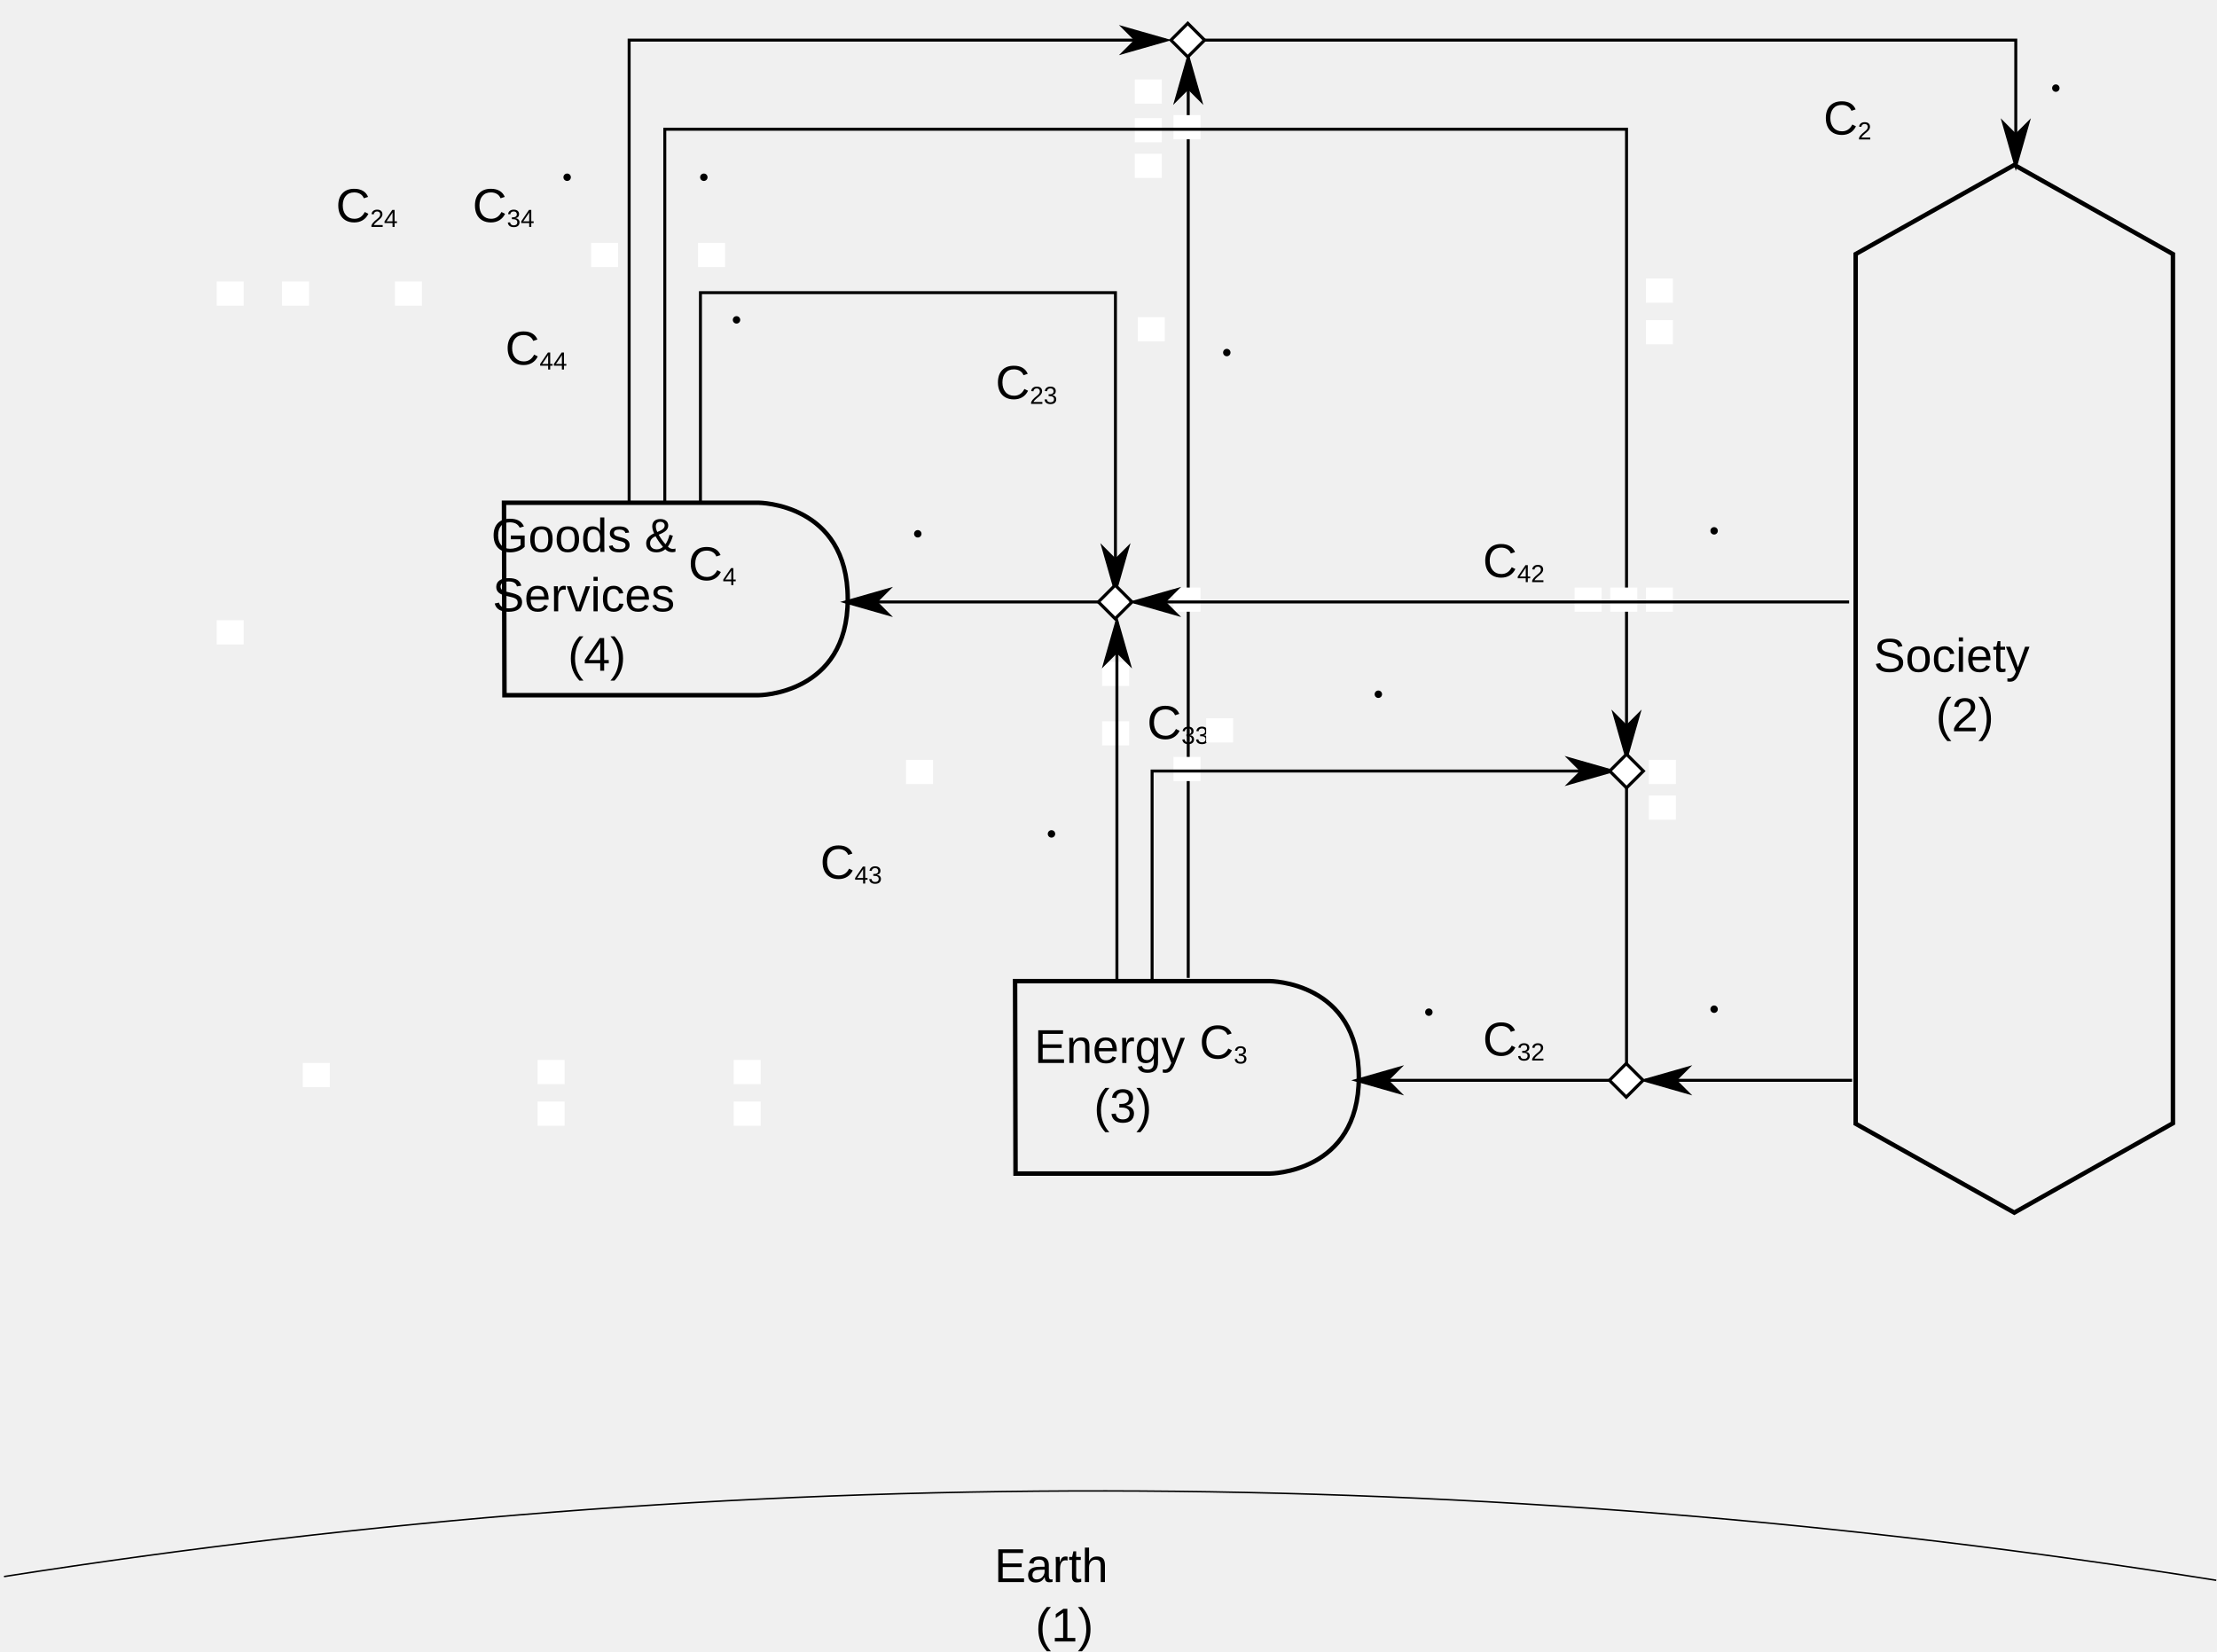
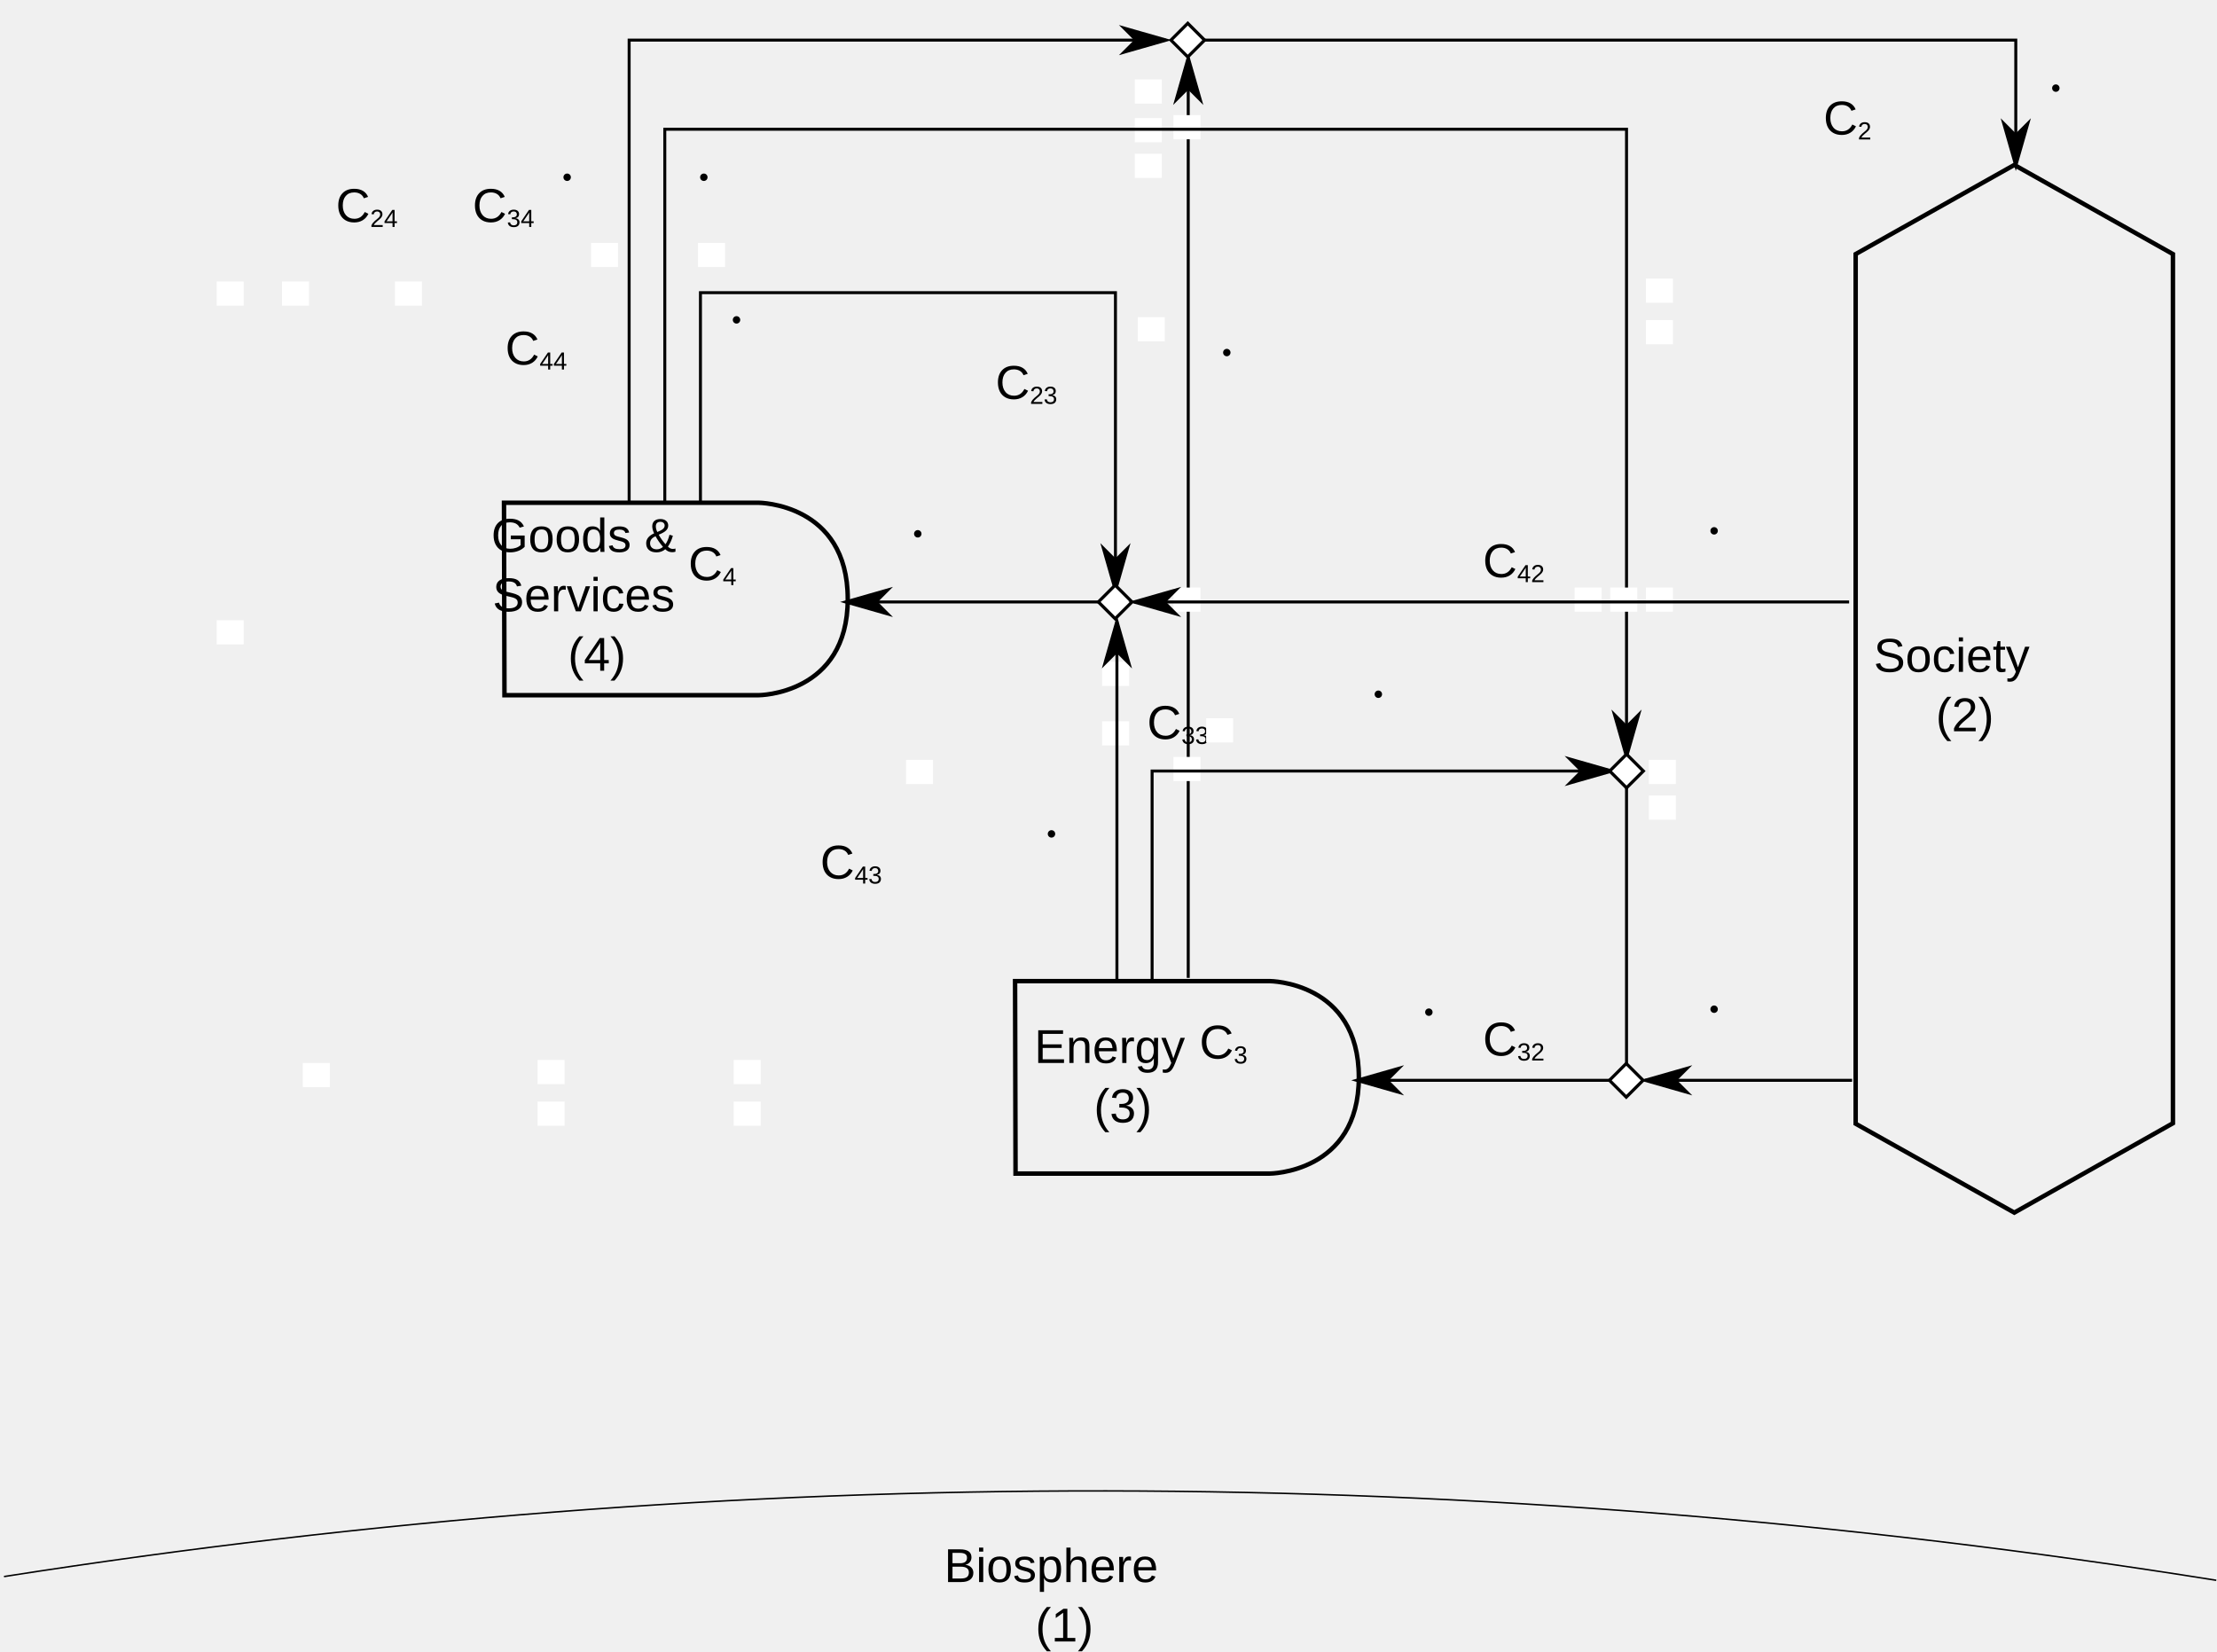
<svg xmlns="http://www.w3.org/2000/svg" version="1.1" width="1492.215" height="1111.64" id="svg2" xml:space="preserve">
  <defs id="defs6">
    <marker orient="auto" refY="0" refX="0" id="Arrow1Lstart" style="overflow:visible">
      <path id="path4143" d="M 0,0 5,-5 -12.5,0 5,5 0,0 z" style="fill-rule:evenodd;stroke:#000000;stroke-width:1pt;marker-start:none" transform="matrix(0.8,0,0,0.8,10,0)" />
    </marker>
    <marker orient="auto" refY="0" refX="0" id="Arrow1Lend" style="overflow:visible">
      <path id="path4132" d="M 0,0 5,-5 -12.5,0 5,5 0,0 z" style="fill-rule:evenodd;stroke:#000000;stroke-width:1pt;marker-start:none" transform="matrix(-0.8,0,0,-0.8,-10,0)" />
    </marker>
    <marker style="overflow:visible" id="InfiniteLineStart" refX="0" refY="0" orient="auto">
      <g id="g4065" transform="translate(-13,0)">
        <circle d="M 3.8,0 C 3.8,0.442 3.442,0.8 3,0.8 2.558,0.8 2.2,0.442 2.2,0 c 0,-0.442 0.358,-0.8 0.8,-0.8 0.442,0 0.8,0.358 0.8,0.8 z" id="circle4067" r="0.8" cy="0" cx="3" />
        <circle d="M 7.3,0 C 7.3,0.442 6.942,0.8 6.5,0.8 6.058,0.8 5.7,0.442 5.7,0 c 0,-0.442 0.358,-0.8 0.8,-0.8 0.442,0 0.8,0.358 0.8,0.8 z" id="circle4069" r="0.8" cy="0" cx="6.5" />
        <circle d="M 10.8,0 C 10.8,0.442 10.442,0.8 10,0.8 9.558,0.8 9.2,0.442 9.2,0 c 0,-0.442 0.358,-0.8 0.8,-0.8 0.442,0 0.8,0.358 0.8,0.8 z" id="circle4071" r="0.8" cy="0" cx="10" />
      </g>
    </marker>
    <marker orient="auto" refY="0" refX="0" id="InfiniteLineStart-3" style="overflow:visible">
      <g transform="translate(-13,0)" id="g4065-9">
        <circle cx="3" cy="0" r="0.8" id="circle4067-9" d="M 3.8,0 C 3.8,0.442 3.442,0.8 3,0.8 2.558,0.8 2.2,0.442 2.2,0 c 0,-0.442 0.358,-0.8 0.8,-0.8 0.442,0 0.8,0.358 0.8,0.8 z" />
        <circle cx="6.5" cy="0" r="0.8" id="circle4069-7" d="M 7.3,0 C 7.3,0.442 6.942,0.8 6.5,0.8 6.058,0.8 5.7,0.442 5.7,0 c 0,-0.442 0.358,-0.8 0.8,-0.8 0.442,0 0.8,0.358 0.8,0.8 z" />
        <circle cx="10" cy="0" r="0.8" id="circle4071-0" d="M 10.8,0 C 10.8,0.442 10.442,0.8 10,0.8 9.558,0.8 9.2,0.442 9.2,0 c 0,-0.442 0.358,-0.8 0.8,-0.8 0.442,0 0.8,0.358 0.8,0.8 z" />
      </g>
    </marker>
    <marker style="overflow:visible" id="Arrow1Lend-0" refX="0" refY="0" orient="auto">
      <path transform="matrix(-0.8,0,0,-0.8,-10,0)" style="fill-rule:evenodd;stroke:#000000;stroke-width:1pt;marker-start:none" d="M 0,0 5,-5 -12.5,0 5,5 0,0 z" id="path4132-2" />
    </marker>
    <marker style="overflow:visible" id="Arrow1Lstart-7" refX="0" refY="0" orient="auto">
      <path transform="matrix(0.8,0,0,0.8,10,0)" style="fill-rule:evenodd;stroke:#000000;stroke-width:1pt;marker-start:none" d="M 0,0 5,-5 -12.5,0 5,5 0,0 z" id="path4143-9" />
    </marker>
    <marker style="overflow:visible" id="EmptyDiamondL" refX="0" refY="0" orient="auto">
      <path transform="scale(0.8,0.8)" style="fill:#ffffff;fill-rule:evenodd;stroke:#000000;stroke-width:1pt;marker-start:none" d="M 0,-7.071 -7.071,0 0,7.071 7.071,0 0,-7.071 z" id="path4169" />
    </marker>
    <marker orient="auto" refY="0" refX="0" id="InfiniteLineStart-0" style="overflow:visible">
      <g transform="translate(-13,0)" id="g4065-5">
        <circle cx="3" cy="0" r="0.8" id="circle4067-6" d="M 3.8,0 C 3.8,0.442 3.442,0.8 3,0.8 2.558,0.8 2.2,0.442 2.2,0 c 0,-0.442 0.358,-0.8 0.8,-0.8 0.442,0 0.8,0.358 0.8,0.8 z" />
        <circle cx="6.5" cy="0" r="0.8" id="circle4069-78" d="M 7.3,0 C 7.3,0.442 6.942,0.8 6.5,0.8 6.058,0.8 5.7,0.442 5.7,0 c 0,-0.442 0.358,-0.8 0.8,-0.8 0.442,0 0.8,0.358 0.8,0.8 z" />
        <circle cx="10" cy="0" r="0.8" id="circle4071-06" d="M 10.8,0 C 10.8,0.442 10.442,0.8 10,0.8 9.558,0.8 9.2,0.442 9.2,0 c 0,-0.442 0.358,-0.8 0.8,-0.8 0.442,0 0.8,0.358 0.8,0.8 z" />
      </g>
    </marker>
    <marker style="overflow:visible" id="Arrow1Lend-7" refX="0" refY="0" orient="auto">
      <path transform="matrix(-0.8,0,0,-0.8,-10,0)" style="fill-rule:evenodd;stroke:#000000;stroke-width:1pt;marker-start:none" d="M 0,0 5,-5 -12.5,0 5,5 0,0 z" id="path4132-0" />
    </marker>
    <marker style="overflow:visible" id="Arrow1Lstart-0" refX="0" refY="0" orient="auto">
      <path transform="matrix(0.8,0,0,0.8,10,0)" style="fill-rule:evenodd;stroke:#000000;stroke-width:1pt;marker-start:none" d="M 0,0 5,-5 -12.5,0 5,5 0,0 z" id="path4143-5" />
    </marker>
  </defs>
  <g transform="matrix(1.25,0,0,-1.25,862.4153,701.1359)" id="g10">
    <g id="g12">
      <path id="path4319" d="m -62.105,539.309 -289.062,0 0,-248.344" style="fill:none;stroke:#000000;stroke-width:1.6;stroke-linecap:butt;stroke-linejoin:miter;stroke-opacity:1;marker-start:url(#Arrow1Lstart-0);marker-end:none" />
      <path style="fill:none;stroke:#000000;stroke-width:1.6;stroke-linecap:butt;stroke-linejoin:miter;stroke-miterlimit:4;stroke-opacity:1;stroke-dasharray:none;stroke-dashoffset:0;marker-start:none;marker-end:url(#Arrow1Lend)" id="path4530" d="m -50.111,34.326 0,495.394" />
      <rect transform="scale(1,-1)" y="-244.514" x="-58.07" height="13.012" width="14.543" id="rect3119" style="fill:#ffffff;fill-opacity:1;stroke:none" />
      <rect style="fill:#ffffff;fill-opacity:1;stroke:none" id="rect4743" width="14.543" height="13.012" x="-58.07" y="-153.314" transform="scale(1,-1)" />
      <rect style="fill:#ffffff;fill-opacity:1;stroke:none" id="rect4511" width="14.543" height="13.012" x="-58.07" y="-498.914" transform="scale(1,-1)" />
      <path style="fill:none;stroke:#000000;stroke-width:1.6;stroke-linecap:butt;stroke-linejoin:miter;stroke-opacity:1;marker-start:url(#Arrow1Lstart-0);marker-end:none" d="m 177.895,145.709 -247.462,0 0,-112.344" id="path3112" />
      <rect style="fill:#ffffff;fill-opacity:1;stroke:none" id="rect5371" width="14.543" height="13.012" x="-400.47" y="9.886" transform="scale(1,-1)" />
      <rect style="fill:#ffffff;fill-opacity:1;stroke:none" id="rect5375" width="14.543" height="13.012" x="-294.87" y="9.886" transform="scale(1,-1)" />
      <rect transform="scale(1,-1)" y="32.286" x="-400.47" height="13.012" width="14.543" id="rect5377" style="fill:#ffffff;fill-opacity:1;stroke:none" />
      <rect transform="scale(1,-1)" y="32.286" x="-294.87" height="13.012" width="14.543" id="rect5381" style="fill:#ffffff;fill-opacity:1;stroke:none" />
      <rect transform="scale(1,-1)" y="11.486" x="-526.87" height="13.012" width="14.543" id="rect5369" style="fill:#ffffff;fill-opacity:1;stroke:none" />
      <rect transform="scale(1,-1)" y="-518.114" x="-78.87" height="13.012" width="14.543" id="rect5350" style="fill:#ffffff;fill-opacity:1;stroke:none" />
      <rect style="fill:#ffffff;fill-opacity:1;stroke:none" id="rect5363" width="14.543" height="13.012" x="-538.07" y="-409.314" transform="scale(1,-1)" />
      <rect transform="scale(1,-1)" y="-409.314" x="-573.27" height="13.012" width="14.543" id="rect5365" style="fill:#ffffff;fill-opacity:1;stroke:none" />
      <rect style="fill:#ffffff;fill-opacity:1;stroke:none" id="rect5367" width="14.543" height="13.012" x="-573.27" y="-226.914" transform="scale(1,-1)" />
      <rect transform="scale(1,-1)" y="-478.114" x="-78.87" height="13.012" width="14.543" id="rect5346" style="fill:#ffffff;fill-opacity:1;stroke:none" />
      <rect style="fill:#ffffff;fill-opacity:1;stroke:none" id="rect5348" width="14.543" height="13.012" x="-78.87" y="-497.314" transform="scale(1,-1)" />
      <rect style="fill:#ffffff;fill-opacity:1;stroke:none" id="rect5342" width="14.543" height="13.012" x="-371.67" y="-430.114" transform="scale(1,-1)" />
      <rect transform="scale(1,-1)" y="-430.114" x="-314.07" height="13.012" width="14.543" id="rect5344" style="fill:#ffffff;fill-opacity:1;stroke:none" />
      <path style="fill:none;stroke:#000000;stroke-width:1.6;stroke-linecap:butt;stroke-linejoin:miter;stroke-opacity:1;marker-start:url(#Arrow1Lstart-0);marker-end:none" d="m 185.895,153.499 0,337.81 -517.862,0 0,-200.344" id="path4689" />
      <path d="m 307.351,-20.841 -111.394,0" id="path6395" style="fill:none;stroke:#000000;stroke-width:1.6;stroke-linecap:butt;stroke-linejoin:miter;stroke-miterlimit:4;stroke-opacity:1;stroke-dasharray:none;marker-end:url(#Arrow1Lend-7)" />
      <rect style="fill:#ffffff;fill-opacity:1;stroke:none" id="rect4279" width="14.543" height="13.012" x="197.93" y="-132.514" transform="scale(1,-1)" />
      <rect transform="scale(1,-1)" y="-151.714" x="197.93" height="13.012" width="14.543" id="rect4277" style="fill:#ffffff;fill-opacity:1;stroke:none" />
      <rect style="fill:#ffffff;fill-opacity:1;stroke:none" id="rect4275" width="18.179" height="16.265" x="544.414" y="226.759" transform="matrix(0.8,0,0,-0.8,-637.6017,333.1218)" />
      <text transform="scale(1,-1)" id="text4115" y="291.016" x="-91.893" style="font-size:25.6px;font-style:normal;font-variant:normal;font-weight:normal;font-stretch:normal;text-align:center;line-height:125%;letter-spacing:0px;word-spacing:0px;text-anchor:middle;fill:#000000;fill-opacity:1;stroke:none;font-family:Arial;-inkscape-font-specification:Arial" xml:space="preserve">
-         <tspan y="291.016" x="-91.893" id="tspan4117">Earth</tspan>
+         <tspan y="291.016" x="-91.893" id="tspan4117">Biosphere</tspan>
        <tspan y="323.016" x="-91.893" id="tspan4119">(1)</tspan>
      </text>
      <text xml:space="preserve" style="font-size:25.6px;font-style:normal;font-variant:normal;font-weight:normal;font-stretch:normal;text-align:center;line-height:125%;letter-spacing:0px;word-spacing:0px;text-anchor:middle;fill:#000000;fill-opacity:1;stroke:none;font-family:Arial;-inkscape-font-specification:Arial" x="392.962" y="-199.124" id="text3119" transform="scale(1,-1)">
        <tspan id="tspan3123" x="392.962" y="-199.124">Society</tspan>
        <tspan id="tspan3125" x="392.962" y="-167.124">(2)</tspan>
      </text>
      <path d="m 309.271,-44.212 0,468.3 85.42,48 85.417,-48 0,-468.047 -85.417,-48.125 z" id="path4124" style="fill:none;stroke:#000000;stroke-width:2.4;stroke-linecap:butt;stroke-linejoin:miter;stroke-miterlimit:4;stroke-opacity:1;stroke-dasharray:none" />
      <text xml:space="preserve" style="font-size:40px;font-style:normal;font-weight:normal;line-height:125%;letter-spacing:0px;word-spacing:0px;fill:#000000;fill-opacity:1;stroke:none;font-family:Sans" x="1491.808" y="664.912" id="text3105" transform="matrix(0.8,0,0,-0.8,-637.6017,333.1218)">
        <tspan id="tspan3107" x="1491.808" y="664.912" />
      </text>
      <g id="g10-3" transform="translate(1225.022,-64.78471)">
        <g id="g12-9">
          <text transform="matrix(0.8,0,0,-0.8,-637.6017,333.1218)" id="text3105-3" y="664.912" x="1491.808" style="font-size:40px;font-style:normal;font-weight:normal;line-height:125%;letter-spacing:0px;word-spacing:0px;fill:#000000;fill-opacity:1;stroke:none;font-family:Sans" xml:space="preserve">
            <tspan y="664.912" x="1491.808" id="tspan3107-8" />
          </text>
        </g>
      </g>
      <path style="fill:none;stroke:#000000;stroke-width:1.6;stroke-linecap:butt;stroke-linejoin:miter;stroke-miterlimit:4;stroke-opacity:1;stroke-dasharray:none;marker-start:url(#EmptyDiamondL);marker-end:url(#Arrow1Lend-7)" id="path24" d="m 185.751,-20.841 -144.994,0" />
      <g id="g5963" transform="translate(-21.79792,11.2)">
        <path d="m -121.554,21.379 137.1,0 c 0,0 48,-0.209 48,-51.82 -2.6e-4,-51.611 -48,-51.817 -48,-51.817 l -136.847,0 z" id="path14" style="fill:none;stroke:#000000;stroke-width:2.4;stroke-linecap:butt;stroke-linejoin:miter;stroke-miterlimit:4;stroke-opacity:1;stroke-dasharray:none" />
        <text xml:space="preserve" style="font-size:25.6px;font-style:normal;font-variant:normal;font-weight:normal;font-stretch:normal;text-align:center;line-height:125%;letter-spacing:0px;word-spacing:0px;text-anchor:middle;fill:#000000;fill-opacity:1;stroke:none;font-family:Arial;-inkscape-font-specification:Arial" x="-31.504" y="22.689" id="text3085" transform="scale(1,-1)">
          <tspan id="tspan3089" x="-31.504" y="22.689">Energy</tspan>
          <tspan x="-31.504" y="54.689" id="tspan3115">(3)</tspan>
        </text>
      </g>
      <text transform="scale(1,-1)" id="text4981" y="9.113" x="95.607" style="font-size:25.6px;font-style:normal;font-variant:normal;font-weight:normal;font-stretch:normal;text-align:end;line-height:125%;letter-spacing:0px;word-spacing:0px;text-anchor:end;fill:#000000;fill-opacity:1;stroke:none;font-family:Arial;-inkscape-font-specification:Arial" xml:space="preserve">
        <tspan y="9.113" x="95.607" id="tspan4983">C<tspan id="tspan4985" style="font-size:52%;baseline-shift:sub">3</tspan>
        </tspan>
      </text>
      <path transform="matrix(0.07404241,0,0,-0.1031305,92.9436,41.6853)" d="m -155.143,250.419 c 0,10.71 -12.093,19.393 -27.012,19.393 -14.918,0 -27.012,-8.682 -27.012,-19.393 0,-10.71 12.093,-19.393 27.012,-19.393 14.918,0 27.012,8.682 27.012,19.393 z" id="path3125" style="fill:#000000;fill-opacity:1;stroke:none" />
      <text xml:space="preserve" style="font-size:25.6px;font-style:normal;font-variant:normal;font-weight:normal;font-stretch:normal;text-align:end;line-height:125%;letter-spacing:0px;word-spacing:0px;text-anchor:end;fill:#000000;fill-opacity:1;stroke:none;font-family:Arial;-inkscape-font-specification:Arial" x="74.807" y="-162.972" id="text3116" transform="scale(1,-1)">
        <tspan id="tspan3118" x="74.807" y="-162.972">C<tspan style="font-size:52%;baseline-shift:sub" id="tspan3120">33</tspan>
        </tspan>
      </text>
      <path style="fill:#000000;fill-opacity:1;stroke:none" id="path3122" d="m -155.143,250.419 c 0,10.71 -12.093,19.393 -27.012,19.393 -14.918,0 -27.012,-8.682 -27.012,-19.393 0,-10.71 12.093,-19.393 27.012,-19.393 14.918,0 27.012,8.682 27.012,19.393 z" transform="matrix(0.07404241,0,0,-0.1031305,65.74359,212.8853)" />
      <text xml:space="preserve" style="font-size:25.6px;font-style:normal;font-variant:normal;font-weight:normal;font-stretch:normal;text-align:end;line-height:125%;letter-spacing:0px;word-spacing:0px;text-anchor:end;fill:#000000;fill-opacity:1;stroke:none;font-family:Arial;-inkscape-font-specification:Arial" x="255.607" y="7.513" id="text4223" transform="scale(1,-1)">
        <tspan id="tspan4225" x="255.607" y="7.513">C<tspan style="font-size:52%;baseline-shift:sub" id="tspan4227">32</tspan>
        </tspan>
      </text>
      <path style="fill:#000000;fill-opacity:1;stroke:none" id="path4229" d="m -155.143,250.419 c 0,10.71 -12.093,19.393 -27.012,19.393 -14.918,0 -27.012,-8.682 -27.012,-19.393 0,-10.71 12.093,-19.393 27.012,-19.393 14.918,0 27.012,8.682 27.012,19.393 z" transform="matrix(0.07404241,0,0,-0.1031305,246.5436,43.2853)" />
      <text xml:space="preserve" style="font-size:25.6px;font-style:normal;font-variant:normal;font-weight:normal;font-stretch:normal;text-align:end;line-height:125%;letter-spacing:0px;word-spacing:0px;text-anchor:end;fill:#000000;fill-opacity:1;stroke:none;font-family:Arial;-inkscape-font-specification:Arial" x="-101.193" y="-87.772" id="text4231" transform="scale(1,-1)">
        <tspan id="tspan4233" x="-101.193" y="-87.772">C<tspan style="font-size:52%;baseline-shift:sub" id="tspan4235">43</tspan>
        </tspan>
      </text>
      <path style="fill:#000000;fill-opacity:1;stroke:none" id="path4237" d="m -155.143,250.419 c 0,10.71 -12.093,19.393 -27.012,19.393 -14.918,0 -27.012,-8.682 -27.012,-19.393 0,-10.71 12.093,-19.393 27.012,-19.393 14.918,0 27.012,8.682 27.012,19.393 z" transform="matrix(0.07404241,0,0,-0.1031305,-110.2564,137.6853)" />
      <path id="path4509" d="m -89.305,243.099 0,160.21 -223.462,0 0,-112.344" style="fill:none;stroke:#000000;stroke-width:1.6;stroke-linecap:butt;stroke-linejoin:miter;stroke-opacity:1;marker-start:url(#Arrow1Lstart-0);marker-end:none" />
      <rect transform="scale(1,-1)" y="-390.114" x="-77.27" height="13.012" width="14.543" id="rect4515" style="fill:#ffffff;fill-opacity:1;stroke:none" />
      <rect transform="scale(1,-1)" y="-409.314" x="-477.27" height="13.012" width="14.543" id="rect4519" style="fill:#ffffff;fill-opacity:1;stroke:none" />
      <path d="m -89.449,236.759 -144.994,0" id="path4569" style="fill:none;stroke:#000000;stroke-width:1.6;stroke-linecap:butt;stroke-linejoin:miter;stroke-miterlimit:4;stroke-opacity:1;stroke-dasharray:none;marker-start:url(#EmptyDiamondL);marker-end:url(#Arrow1Lend-7)" />
      <g transform="translate(-296.9979,268.8)" id="g4571">
        <path style="fill:none;stroke:#000000;stroke-width:2.4;stroke-linecap:butt;stroke-linejoin:miter;stroke-miterlimit:4;stroke-opacity:1;stroke-dasharray:none" id="path4573" d="m -121.554,21.379 137.1,0 c 0,0 48,-0.209 48,-51.82 -2.6e-4,-51.611 -48,-51.817 -48,-51.817 l -136.847,0 z" />
        <text transform="scale(1,-1)" id="text4577" y="5.089" x="-39.504" style="font-size:25.6px;font-style:normal;font-variant:normal;font-weight:normal;font-stretch:normal;text-align:center;line-height:125%;letter-spacing:0px;word-spacing:0px;text-anchor:middle;fill:#000000;fill-opacity:1;stroke:none;font-family:Arial;-inkscape-font-specification:Arial" xml:space="preserve">
          <tspan y="5.089" x="-39.504" id="tspan4579">Goods &amp;</tspan>
          <tspan y="37.089" x="-39.504" id="tspan3254">Services</tspan>
          <tspan id="tspan4581" y="69.089" x="-39.504">(4)</tspan>
        </text>
      </g>
      <text xml:space="preserve" style="font-size:25.6px;font-style:normal;font-variant:normal;font-weight:normal;font-stretch:normal;text-align:end;line-height:125%;letter-spacing:0px;word-spacing:0px;text-anchor:end;fill:#000000;fill-opacity:1;stroke:none;font-family:Arial;-inkscape-font-specification:Arial" x="-179.593" y="-248.487" id="text4585" transform="scale(1,-1)">
        <tspan id="tspan4587" x="-179.593" y="-248.487">C<tspan style="font-size:52%;baseline-shift:sub" id="tspan4589">4</tspan>
        </tspan>
      </text>
      <path style="fill:#000000;fill-opacity:1;stroke:none" id="path4599" d="m -155.143,250.419 c 0,10.71 -12.093,19.393 -27.012,19.393 -14.918,0 -27.012,-8.682 -27.012,-19.393 0,-10.71 12.093,-19.393 27.012,-19.393 14.918,0 27.012,8.682 27.012,19.393 z" transform="matrix(0.07404241,0,0,-0.1031305,-182.2564,299.2853)" />
      <text transform="scale(1,-1)" id="text4609" y="-364.572" x="-270.793" style="font-size:25.6px;font-style:normal;font-variant:normal;font-weight:normal;font-stretch:normal;text-align:end;line-height:125%;letter-spacing:0px;word-spacing:0px;text-anchor:end;fill:#000000;fill-opacity:1;stroke:none;font-family:Arial;-inkscape-font-specification:Arial" xml:space="preserve">
        <tspan y="-364.572" x="-270.793" id="tspan4611">C<tspan id="tspan4613" style="font-size:52%;baseline-shift:sub">44</tspan>
        </tspan>
      </text>
      <path transform="matrix(0.07404241,0,0,-0.1031305,-279.8564,414.4853)" d="m -155.143,250.419 c 0,10.71 -12.093,19.393 -27.012,19.393 -14.918,0 -27.012,-8.682 -27.012,-19.393 0,-10.71 12.093,-19.393 27.012,-19.393 14.918,0 27.012,8.682 27.012,19.393 z" id="path4615" style="fill:#000000;fill-opacity:1;stroke:none" />
      <text xml:space="preserve" style="font-size:25.6px;font-style:normal;font-variant:normal;font-weight:normal;font-stretch:normal;text-align:end;line-height:125%;letter-spacing:0px;word-spacing:0px;text-anchor:end;fill:#000000;fill-opacity:1;stroke:none;font-family:Arial;-inkscape-font-specification:Arial" x="-6.793" y="-346.087" id="text4623" transform="scale(1,-1)">
        <tspan id="tspan4625" x="-6.793" y="-346.087">C<tspan style="font-size:52%;baseline-shift:sub" id="tspan4627">23</tspan>
        </tspan>
      </text>
      <path style="fill:#000000;fill-opacity:1;stroke:none" id="path4629" d="m -155.143,250.419 c 0,10.71 -12.093,19.393 -27.012,19.393 -14.918,0 -27.012,-8.682 -27.012,-19.393 0,-10.71 12.093,-19.393 27.012,-19.393 14.918,0 27.012,8.682 27.012,19.393 z" transform="matrix(0.07404241,0,0,-0.1031305,-15.8564,396.8853)" />
      <text xml:space="preserve" style="font-size:25.6px;font-style:normal;font-variant:normal;font-weight:normal;font-stretch:normal;text-align:end;line-height:125%;letter-spacing:0px;word-spacing:0px;text-anchor:end;fill:#000000;fill-opacity:1;stroke:none;font-family:Arial;-inkscape-font-specification:Arial" x="431.607" y="-488.487" id="text4663" transform="scale(1,-1)">
        <tspan id="tspan4665" x="431.607" y="-488.487">C<tspan style="font-size:52%;baseline-shift:sub" id="tspan4667">2</tspan>
        </tspan>
      </text>
      <path style="fill:#000000;fill-opacity:1;stroke:none" id="path4669" d="m -155.143,250.419 c 0,10.71 -12.093,19.393 -27.012,19.393 -14.918,0 -27.012,-8.682 -27.012,-19.393 0,-10.71 12.093,-19.393 27.012,-19.393 14.918,0 27.012,8.682 27.012,19.393 z" transform="matrix(0.07404241,0,0,-0.1031305,430.5436,539.2853)" />
      <text xml:space="preserve" style="font-size:25.6px;font-style:normal;font-variant:normal;font-weight:normal;font-stretch:normal;text-align:end;line-height:125%;letter-spacing:0px;word-spacing:0px;text-anchor:end;fill:#000000;fill-opacity:1;stroke:none;font-family:Arial;-inkscape-font-specification:Arial" x="255.607" y="-250.087" id="text4679" transform="scale(1,-1)">
        <tspan id="tspan4681" x="255.607" y="-250.087">C<tspan style="font-size:52%;baseline-shift:sub" id="tspan4683">42</tspan>
        </tspan>
      </text>
      <path style="fill:#000000;fill-opacity:1;stroke:none" id="path4685" d="m -155.143,250.419 c 0,10.71 -12.093,19.393 -27.012,19.393 -14.918,0 -27.012,-8.682 -27.012,-19.393 0,-10.71 12.093,-19.393 27.012,-19.393 14.918,0 27.012,8.682 27.012,19.393 z" transform="matrix(0.07404241,0,0,-0.1031305,246.5436,300.8853)" />
      <text transform="scale(1,-1)" id="text5115" y="-441.372" x="-361.993" style="font-size:25.6px;font-style:normal;font-variant:normal;font-weight:normal;font-stretch:normal;text-align:end;line-height:125%;letter-spacing:0px;word-spacing:0px;text-anchor:end;fill:#000000;fill-opacity:1;stroke:none;font-family:Arial;-inkscape-font-specification:Arial" xml:space="preserve">
        <tspan y="-441.372" x="-361.993" id="tspan5117">C<tspan id="tspan5119" style="font-size:52%;baseline-shift:sub">24</tspan>
        </tspan>
      </text>
      <path transform="matrix(0.07404241,0,0,-0.1031305,-371.0564,491.2853)" d="m -155.143,250.419 c 0,10.71 -12.093,19.393 -27.012,19.393 -14.918,0 -27.012,-8.682 -27.012,-19.393 0,-10.71 12.093,-19.393 27.012,-19.393 14.918,0 27.012,8.682 27.012,19.393 z" id="path5121" style="fill:#000000;fill-opacity:1;stroke:none" />
      <text xml:space="preserve" style="font-size:25.6px;font-style:normal;font-variant:normal;font-weight:normal;font-stretch:normal;text-align:end;line-height:125%;letter-spacing:0px;word-spacing:0px;text-anchor:end;fill:#000000;fill-opacity:1;stroke:none;font-family:Arial;-inkscape-font-specification:Arial" x="-288.393" y="-441.372" id="text5123" transform="scale(1,-1)">
        <tspan id="tspan5125" x="-288.393" y="-441.372">C<tspan style="font-size:52%;baseline-shift:sub" id="tspan5127">34</tspan>
        </tspan>
      </text>
      <path style="fill:#000000;fill-opacity:1;stroke:none" id="path5129" d="m -155.143,250.419 c 0,10.71 -12.093,19.393 -27.012,19.393 -14.918,0 -27.012,-8.682 -27.012,-19.393 0,-10.71 12.093,-19.393 27.012,-19.393 14.918,0 27.012,8.682 27.012,19.393 z" transform="matrix(0.07404241,0,0,-0.1031305,-297.4564,491.2853)" />
      <rect transform="scale(1,-1)" y="-410.914" x="196.33" height="13.012" width="14.543" id="rect5385" style="fill:#ffffff;fill-opacity:1;stroke:none" />
      <rect style="fill:#ffffff;fill-opacity:1;stroke:none" id="rect5387" width="14.543" height="13.012" x="196.33" y="-388.514" transform="scale(1,-1)" />
      <rect transform="scale(1,-1)" y="-244.514" x="177.13" height="13.012" width="14.543" id="rect5399" style="fill:#ffffff;fill-opacity:1;stroke:none" />
      <rect style="fill:#ffffff;fill-opacity:1;stroke:none" id="rect5401" width="14.543" height="13.012" x="196.33" y="-244.514" transform="scale(1,-1)" />
      <rect style="fill:#ffffff;fill-opacity:1;stroke:none" id="rect5403" width="14.543" height="13.012" x="157.93" y="-244.514" transform="scale(1,-1)" />
      <path style="fill:none;stroke:#000000;stroke-width:1.6;stroke-linecap:butt;stroke-linejoin:miter;stroke-miterlimit:4;stroke-opacity:1;stroke-dasharray:none;marker-end:url(#Arrow1Lend-7)" id="path4507" d="m 305.751,236.759 -384.994,0" />
      <rect transform="scale(1,-1)" y="-174.114" x="-40.47" height="13.012" width="14.543" id="rect5405" style="fill:#ffffff;fill-opacity:1;stroke:none" />
      <rect style="fill:#ffffff;fill-opacity:1;stroke:none" id="rect5409" width="14.543" height="13.012" x="-96.47" y="-172.514" transform="scale(1,-1)" />
      <rect transform="scale(1,-1)" y="-204.514" x="-96.47" height="13.012" width="14.543" id="rect5411" style="fill:#ffffff;fill-opacity:1;stroke:none" />
      <path d="m -88.511,33.275 0,192.994" id="path4687" style="fill:none;stroke:#000000;stroke-width:1.6;stroke-linecap:butt;stroke-linejoin:miter;stroke-miterlimit:4;stroke-opacity:1;stroke-dasharray:none;stroke-dashoffset:0;marker-end:url(#Arrow1Lend)" />
      <path style="fill:none;stroke:#000000;stroke-width:0.8px;stroke-linecap:butt;stroke-linejoin:miter;stroke-opacity:1" d="m -687.781,-288.069 c 394.415,61.799 791.458,61.868 1191.221,-2.005" id="path3256" />
      <path style="fill:none;stroke:#000000;stroke-width:1.6;stroke-linecap:butt;stroke-linejoin:miter;stroke-opacity:1;marker-start:url(#Arrow1Lstart-0);marker-end:url(#EmptyDiamondL)" d="m 395.495,471.899 0,67.41 -445.862,0" id="path6860" />
      <path id="path3121" d="m 185.895,-12.901 0,158.61" style="fill:none;stroke:#000000;stroke-width:1.6;stroke-linecap:butt;stroke-linejoin:miter;stroke-opacity:1;marker-start:none;marker-end:url(#EmptyDiamondL)" />
    </g>
  </g>
</svg>
